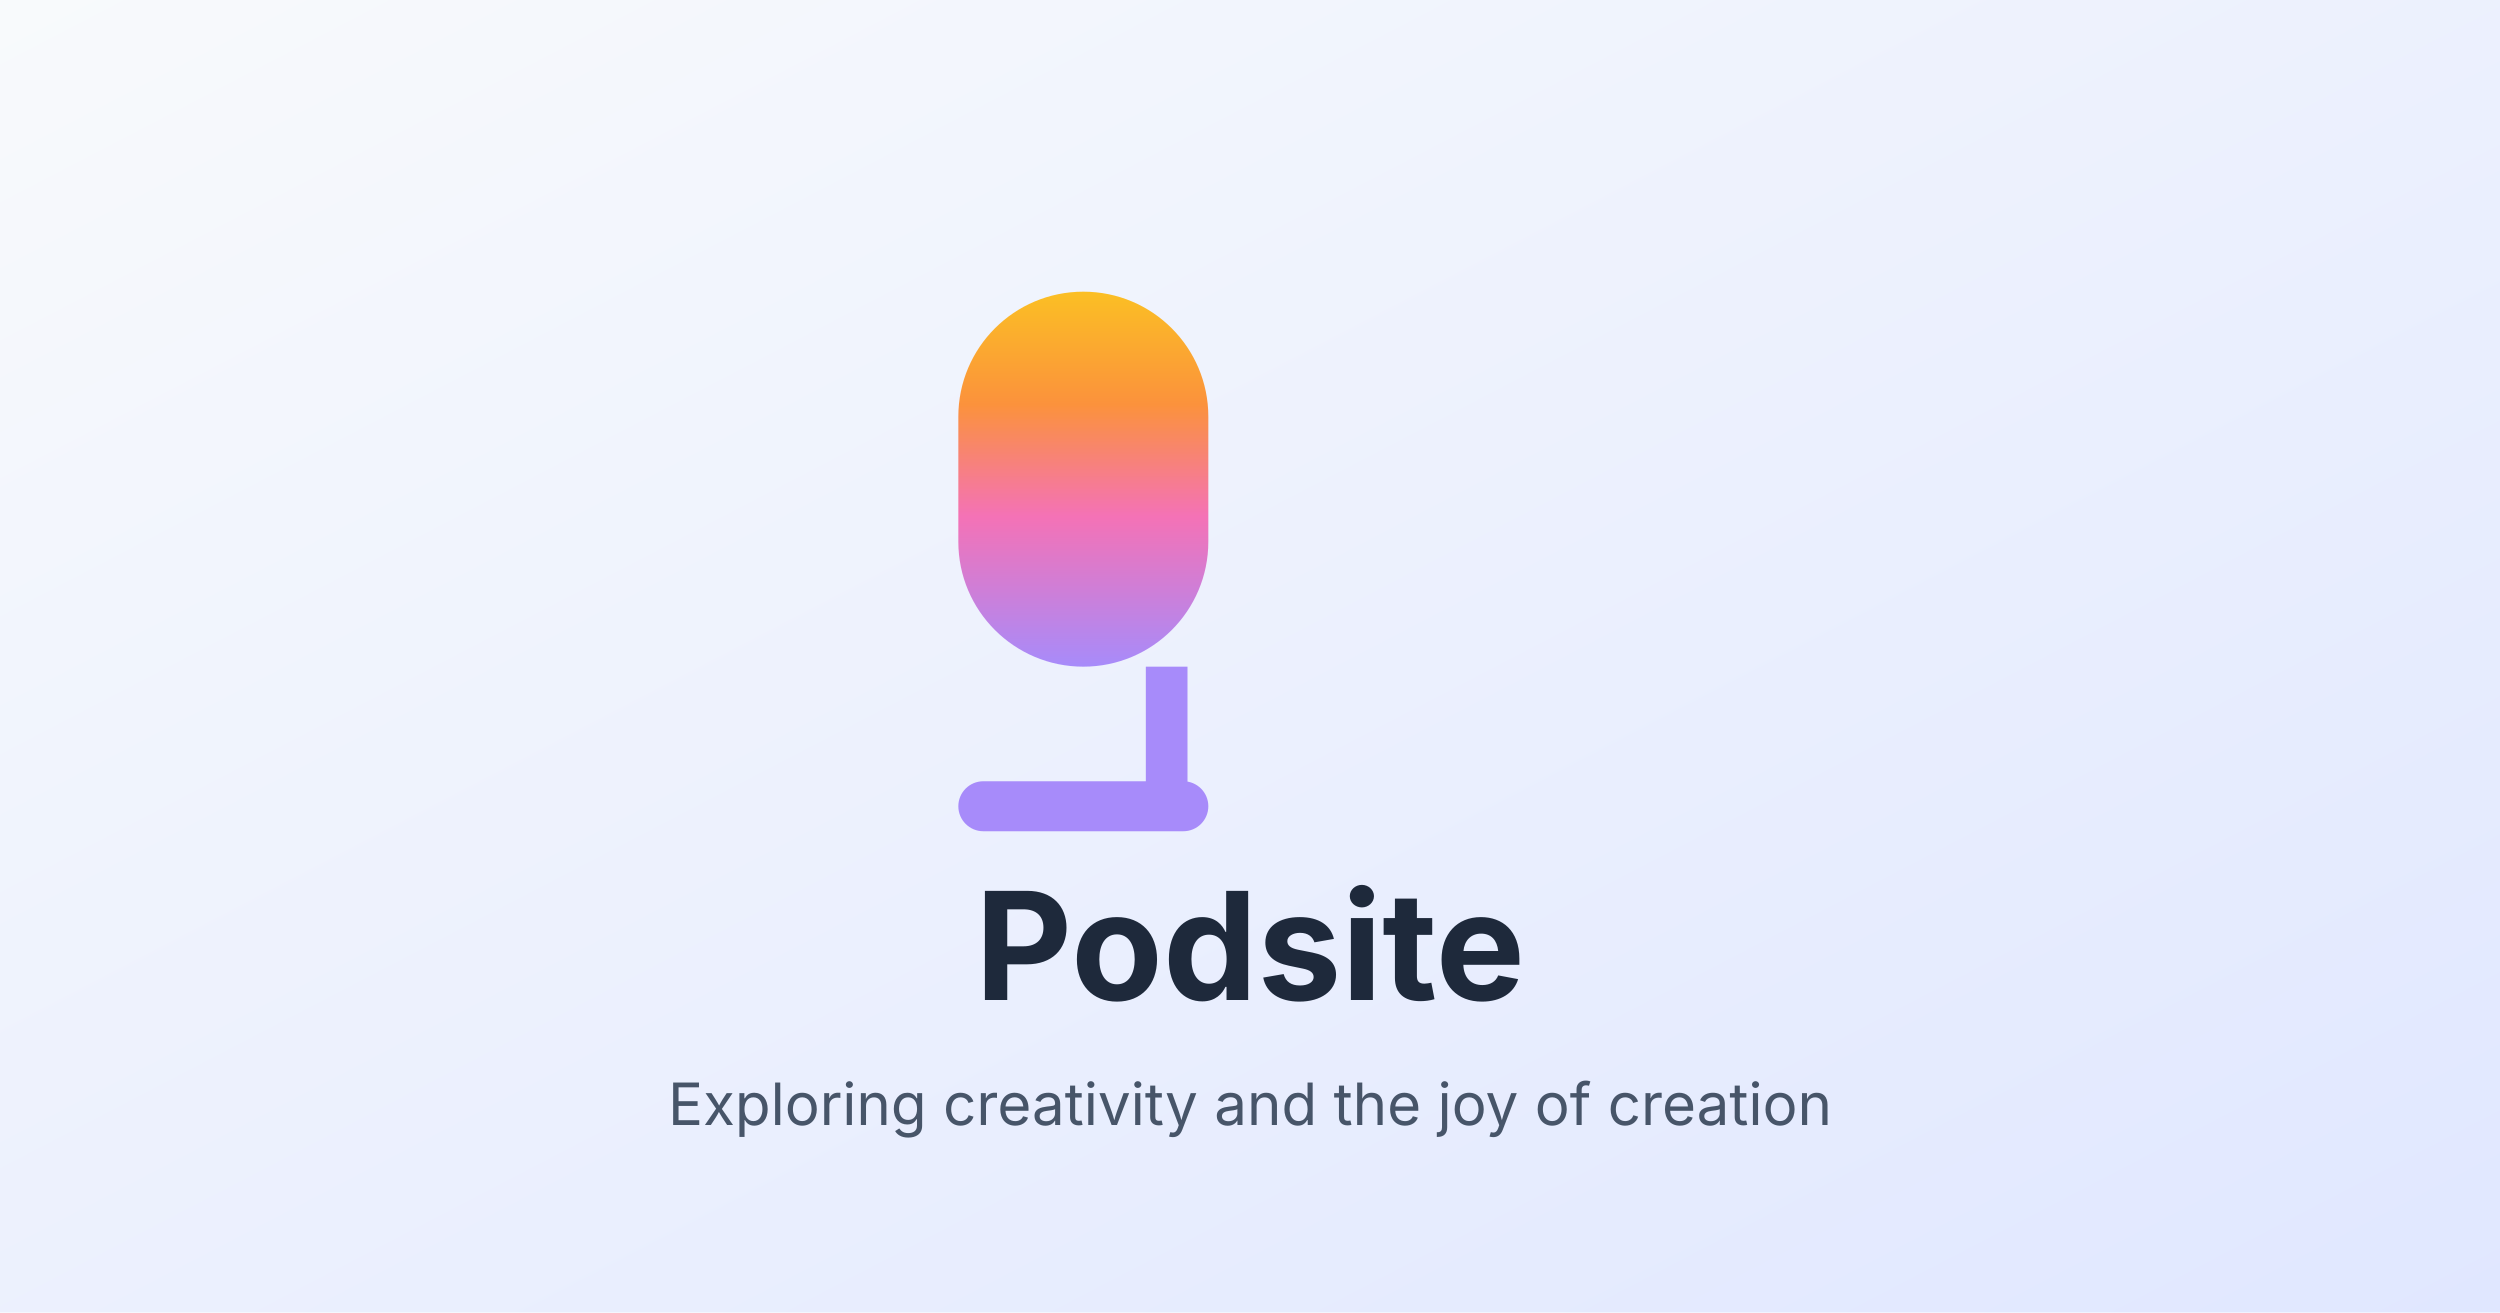
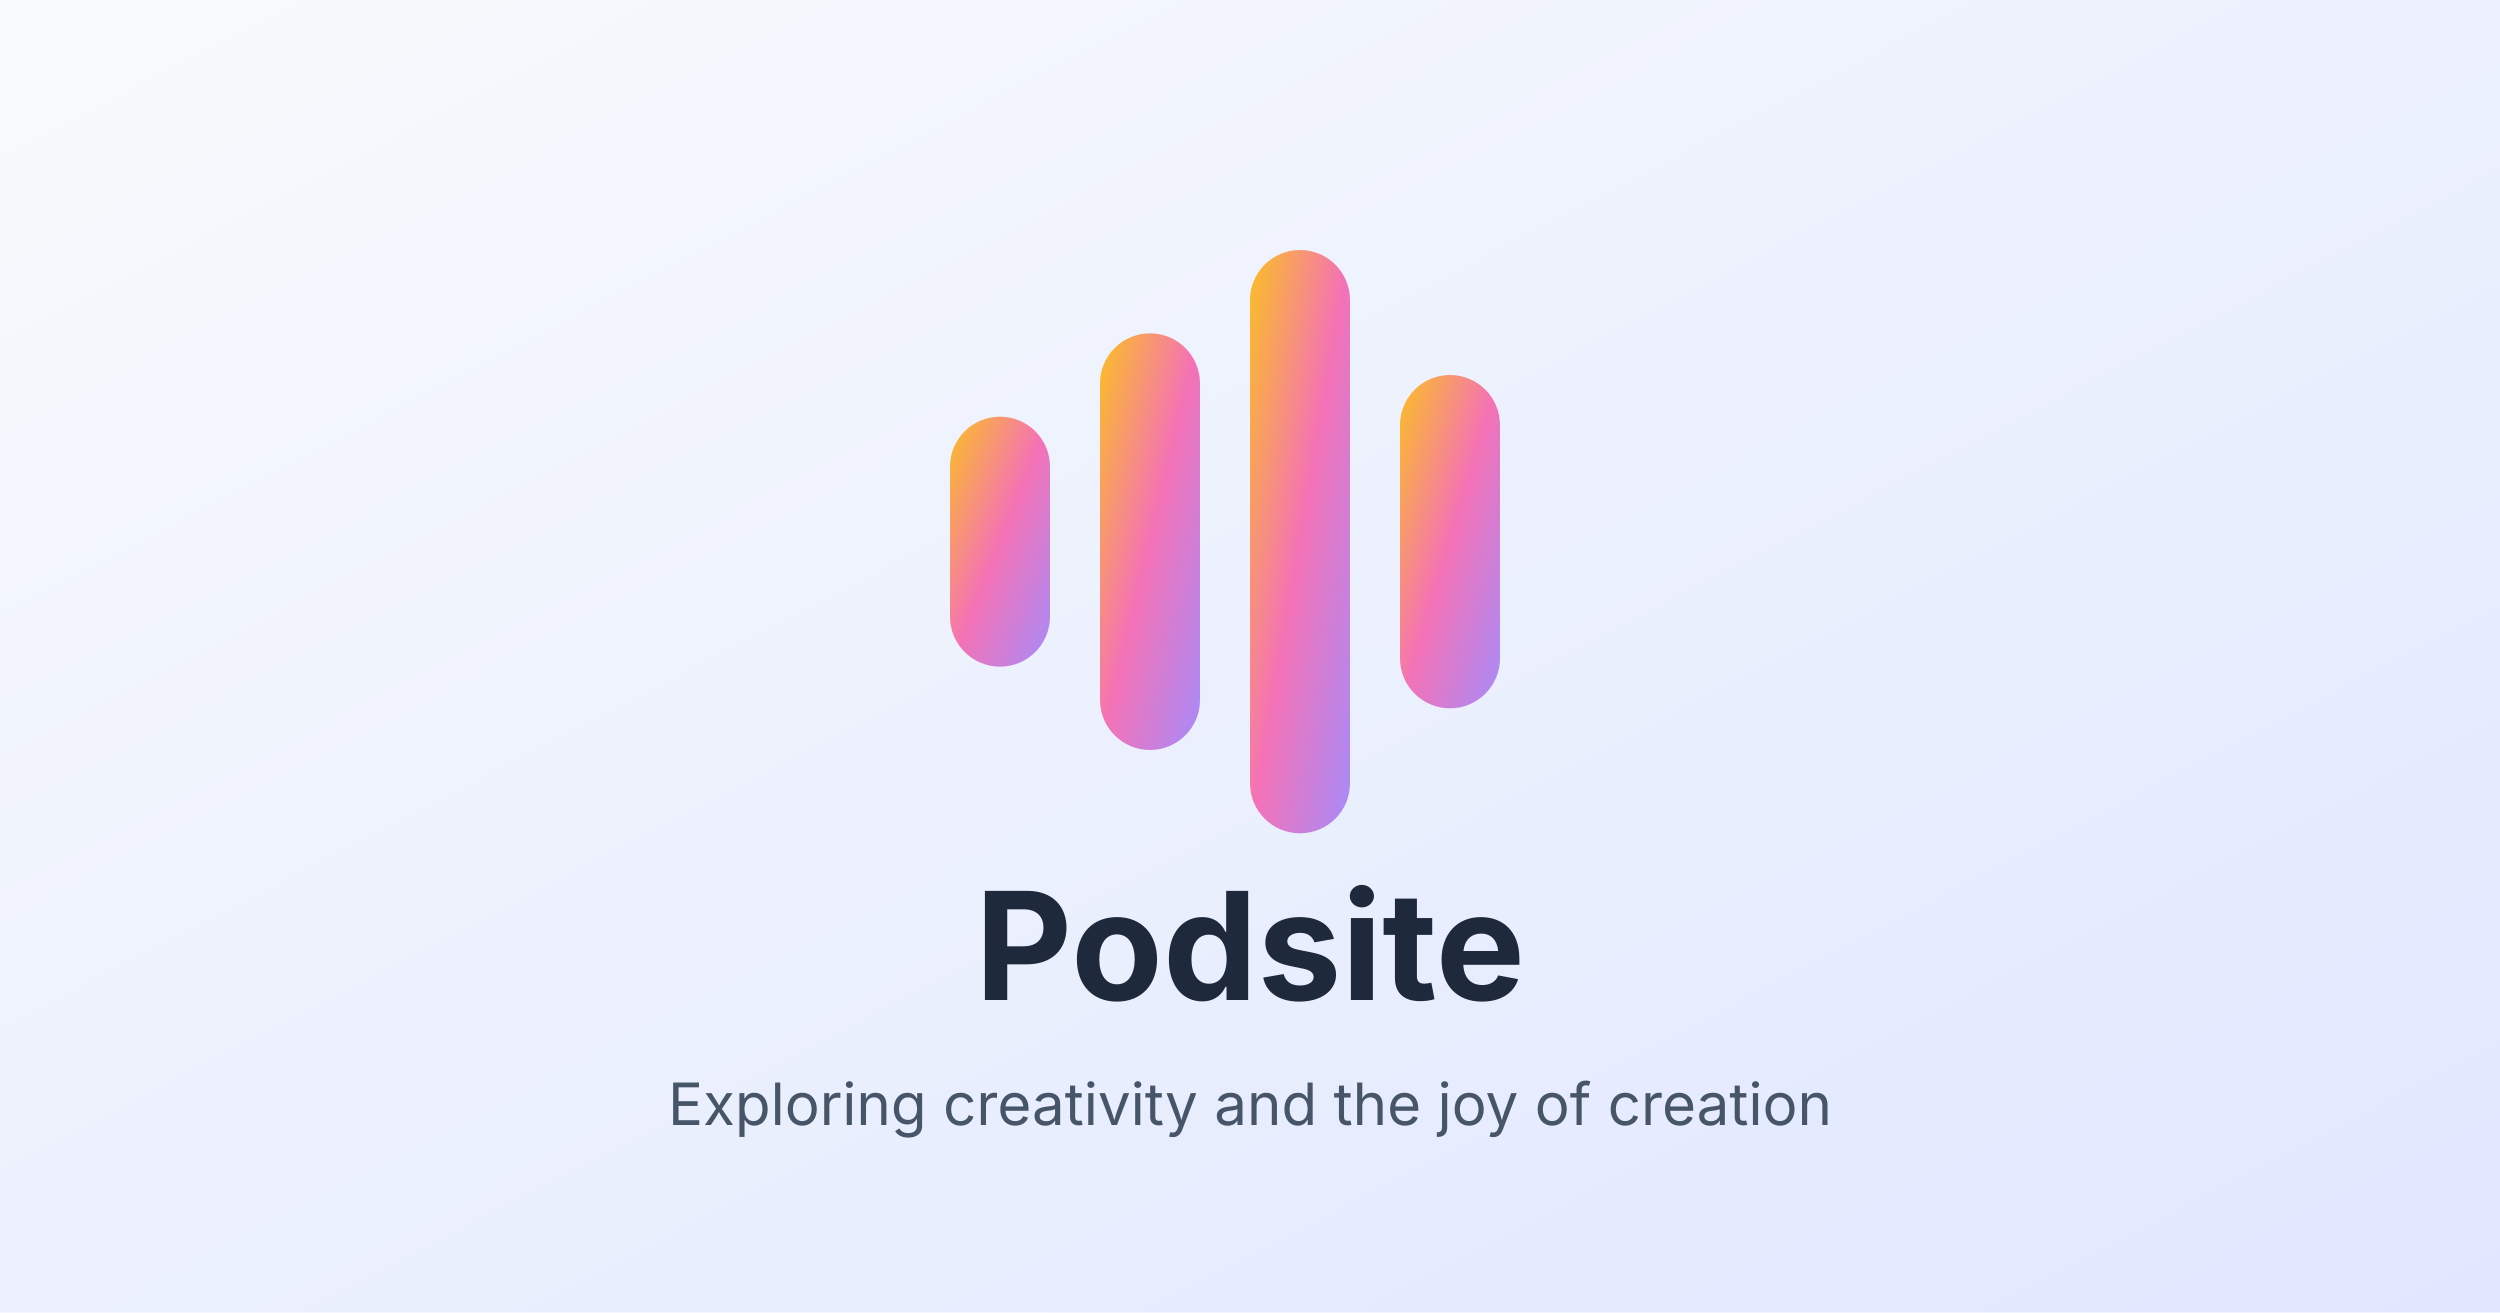
<svg xmlns="http://www.w3.org/2000/svg" width="1200" height="630" viewBox="0 0 1200 630">
  <defs>
    <linearGradient id="ogBg" x1="0%" y1="0%" x2="100%" y2="100%">
      <stop offset="0%" style="stop-color:#f8fafc;stop-opacity:1" />
      <stop offset="100%" style="stop-color:#e0e7ff;stop-opacity:1" />
    </linearGradient>
-     <linearGradient id="ogMic" x1="50%" y1="0%" x2="50%" y2="100%">
+     <linearGradient id="ogWave" x1="0%" y1="0%" x2="100%" y2="100%">
      <stop offset="0%" style="stop-color:#fbbf24;stop-opacity:1" />
-       <stop offset="30%" style="stop-color:#fb923c;stop-opacity:1" />
-       <stop offset="60%" style="stop-color:#f472b6;stop-opacity:1" />
+       <stop offset="50%" style="stop-color:#f472b6;stop-opacity:1" />
      <stop offset="100%" style="stop-color:#a78bfa;stop-opacity:1" />
    </linearGradient>
  </defs>
  <rect width="1200" height="630" fill="url(#ogBg)" />
-   <rect x="460" y="140" width="120" height="180" rx="60" fill="url(#ogMic)" />
-   <rect x="550" y="320" width="20" height="75" fill="#a78bfa" />
-   <rect x="460" y="375" width="120" height="24" rx="12" fill="#a78bfa" />
+   <rect x="456" y="200" width="48" height="120" rx="24" fill="url(#ogWave)" />
+   <rect x="528" y="160" width="48" height="200" rx="24" fill="url(#ogWave)" />
+   <rect x="600" y="120" width="48" height="280" rx="24" fill="url(#ogWave)" />
+   <rect x="672" y="180" width="48" height="160" rx="24" fill="url(#ogWave)" />
  <text x="600" y="480" font-family="system-ui, -apple-system, sans-serif" font-size="72" font-weight="bold" fill="#1e293b" text-anchor="middle">Podsite</text>
  <text x="600" y="540" font-family="system-ui, -apple-system, sans-serif" font-size="28" fill="#475569" text-anchor="middle">Exploring creativity and the joy of creation</text>
</svg>
